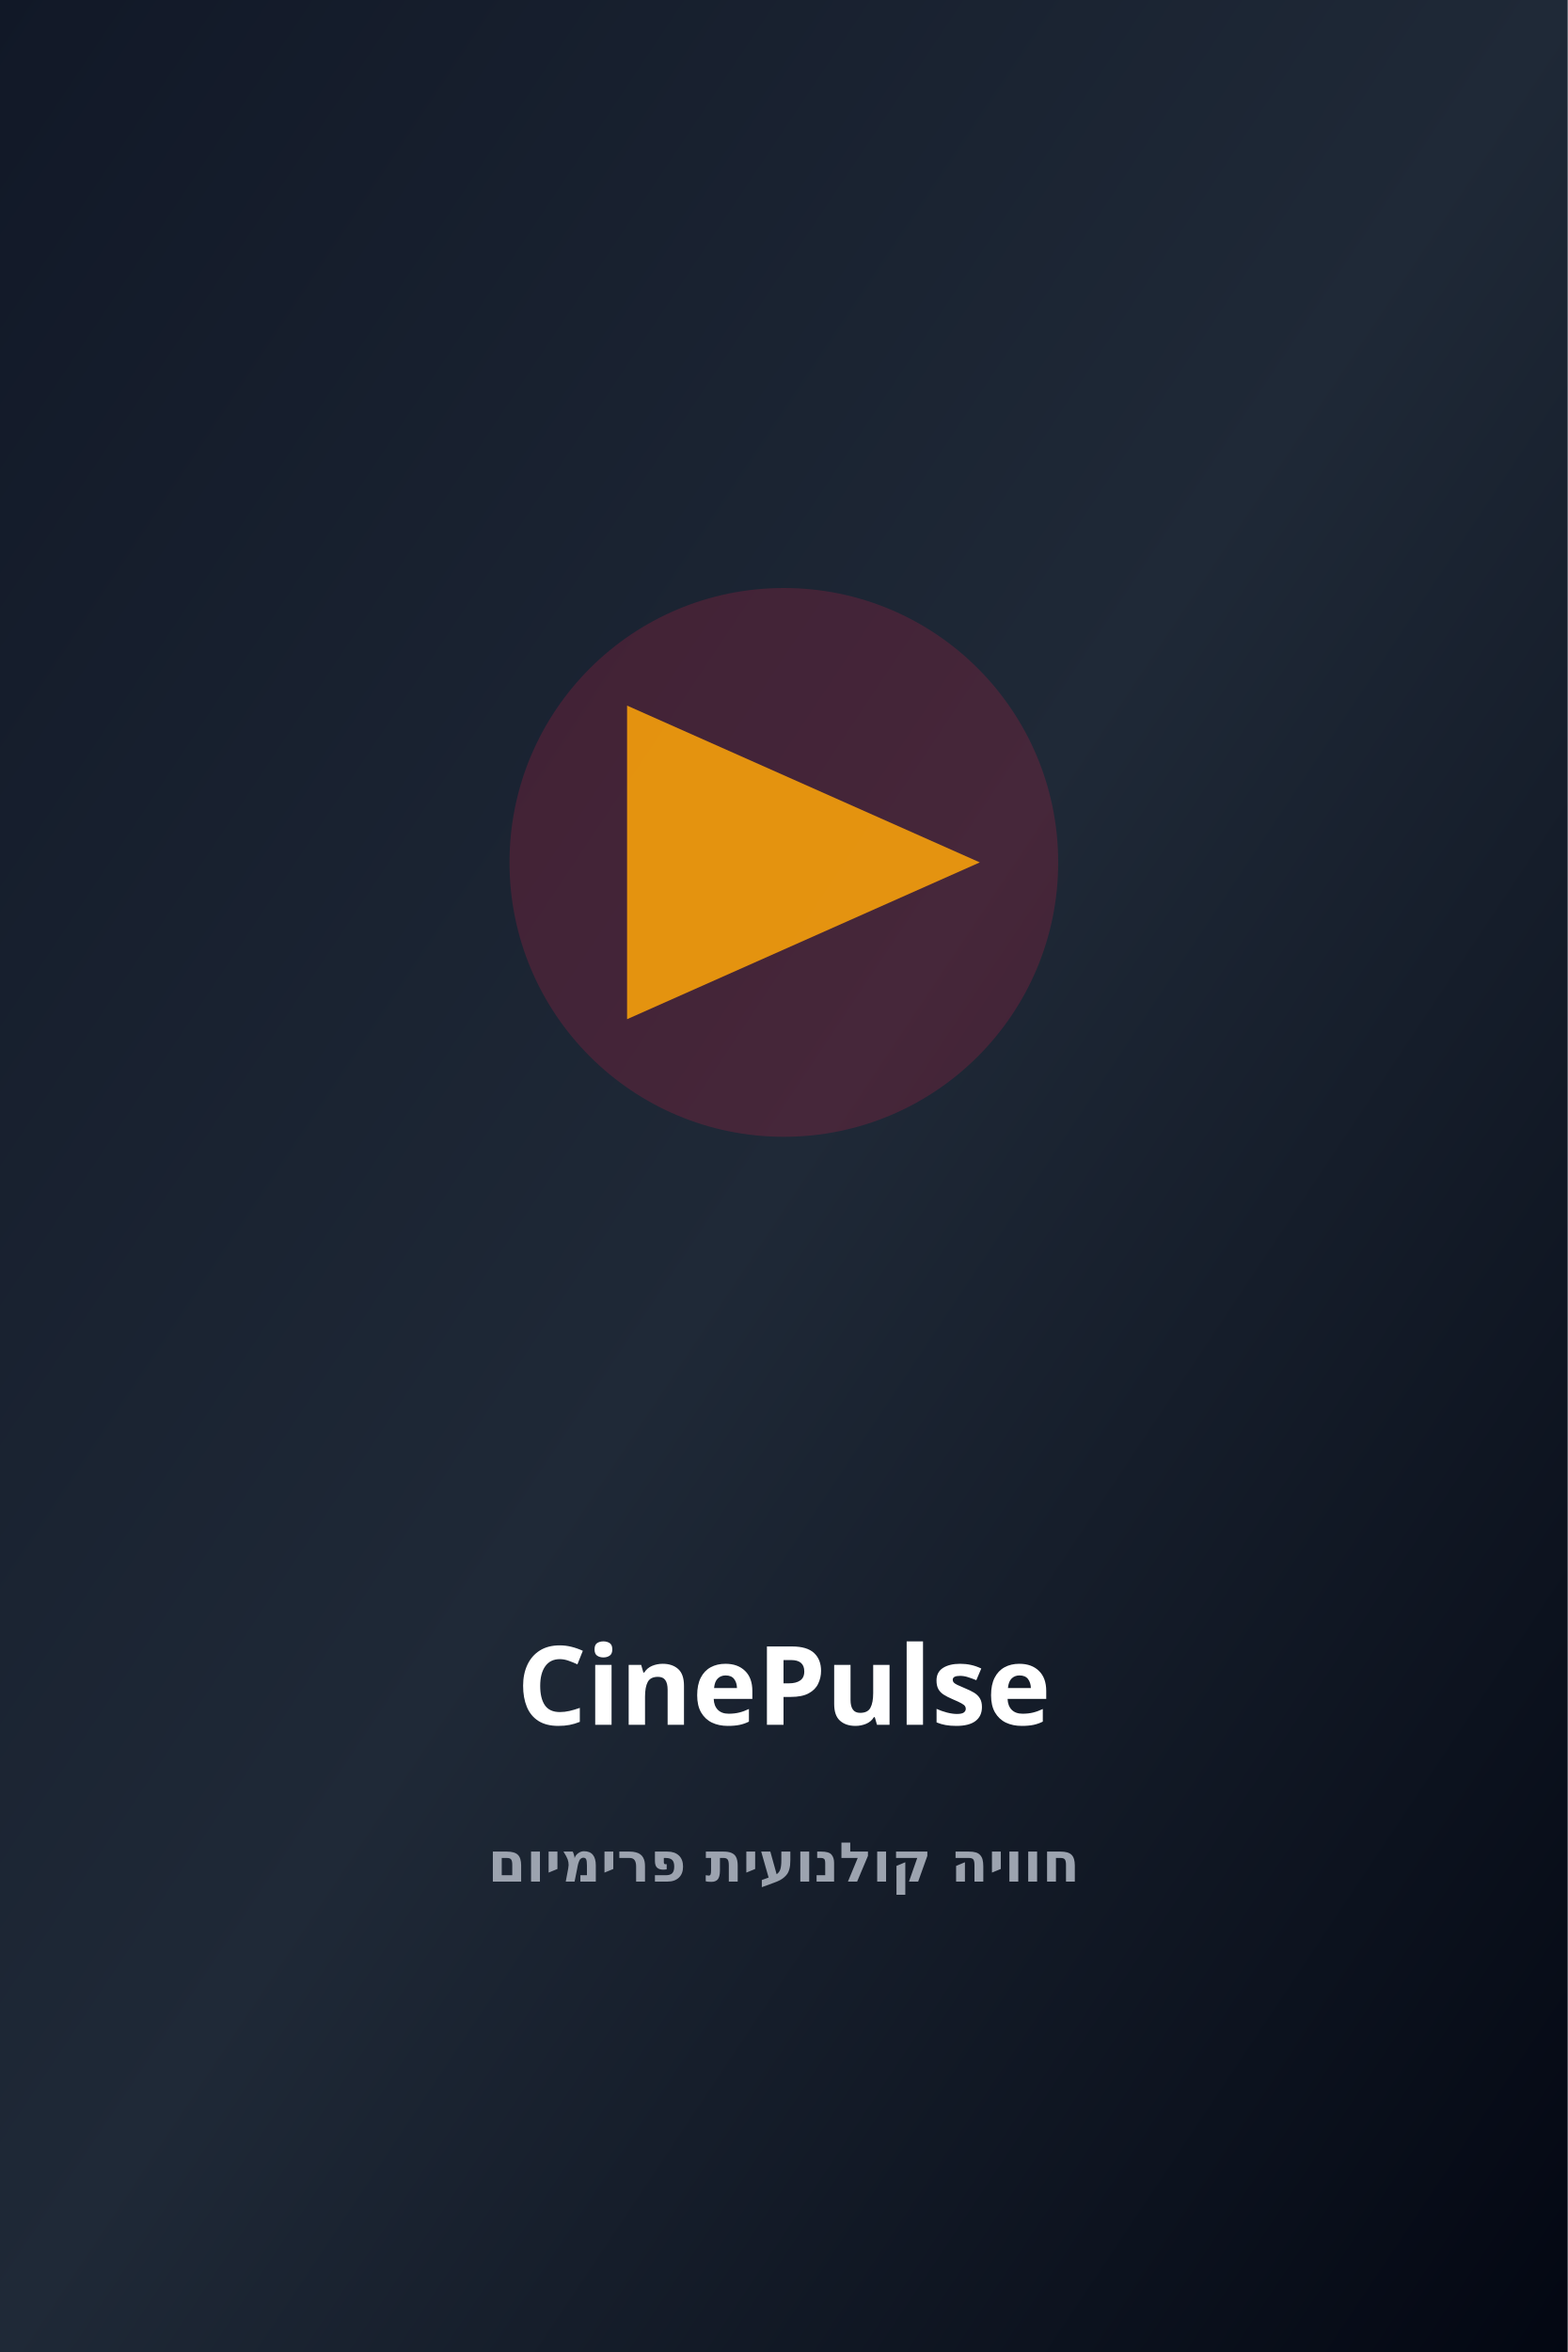
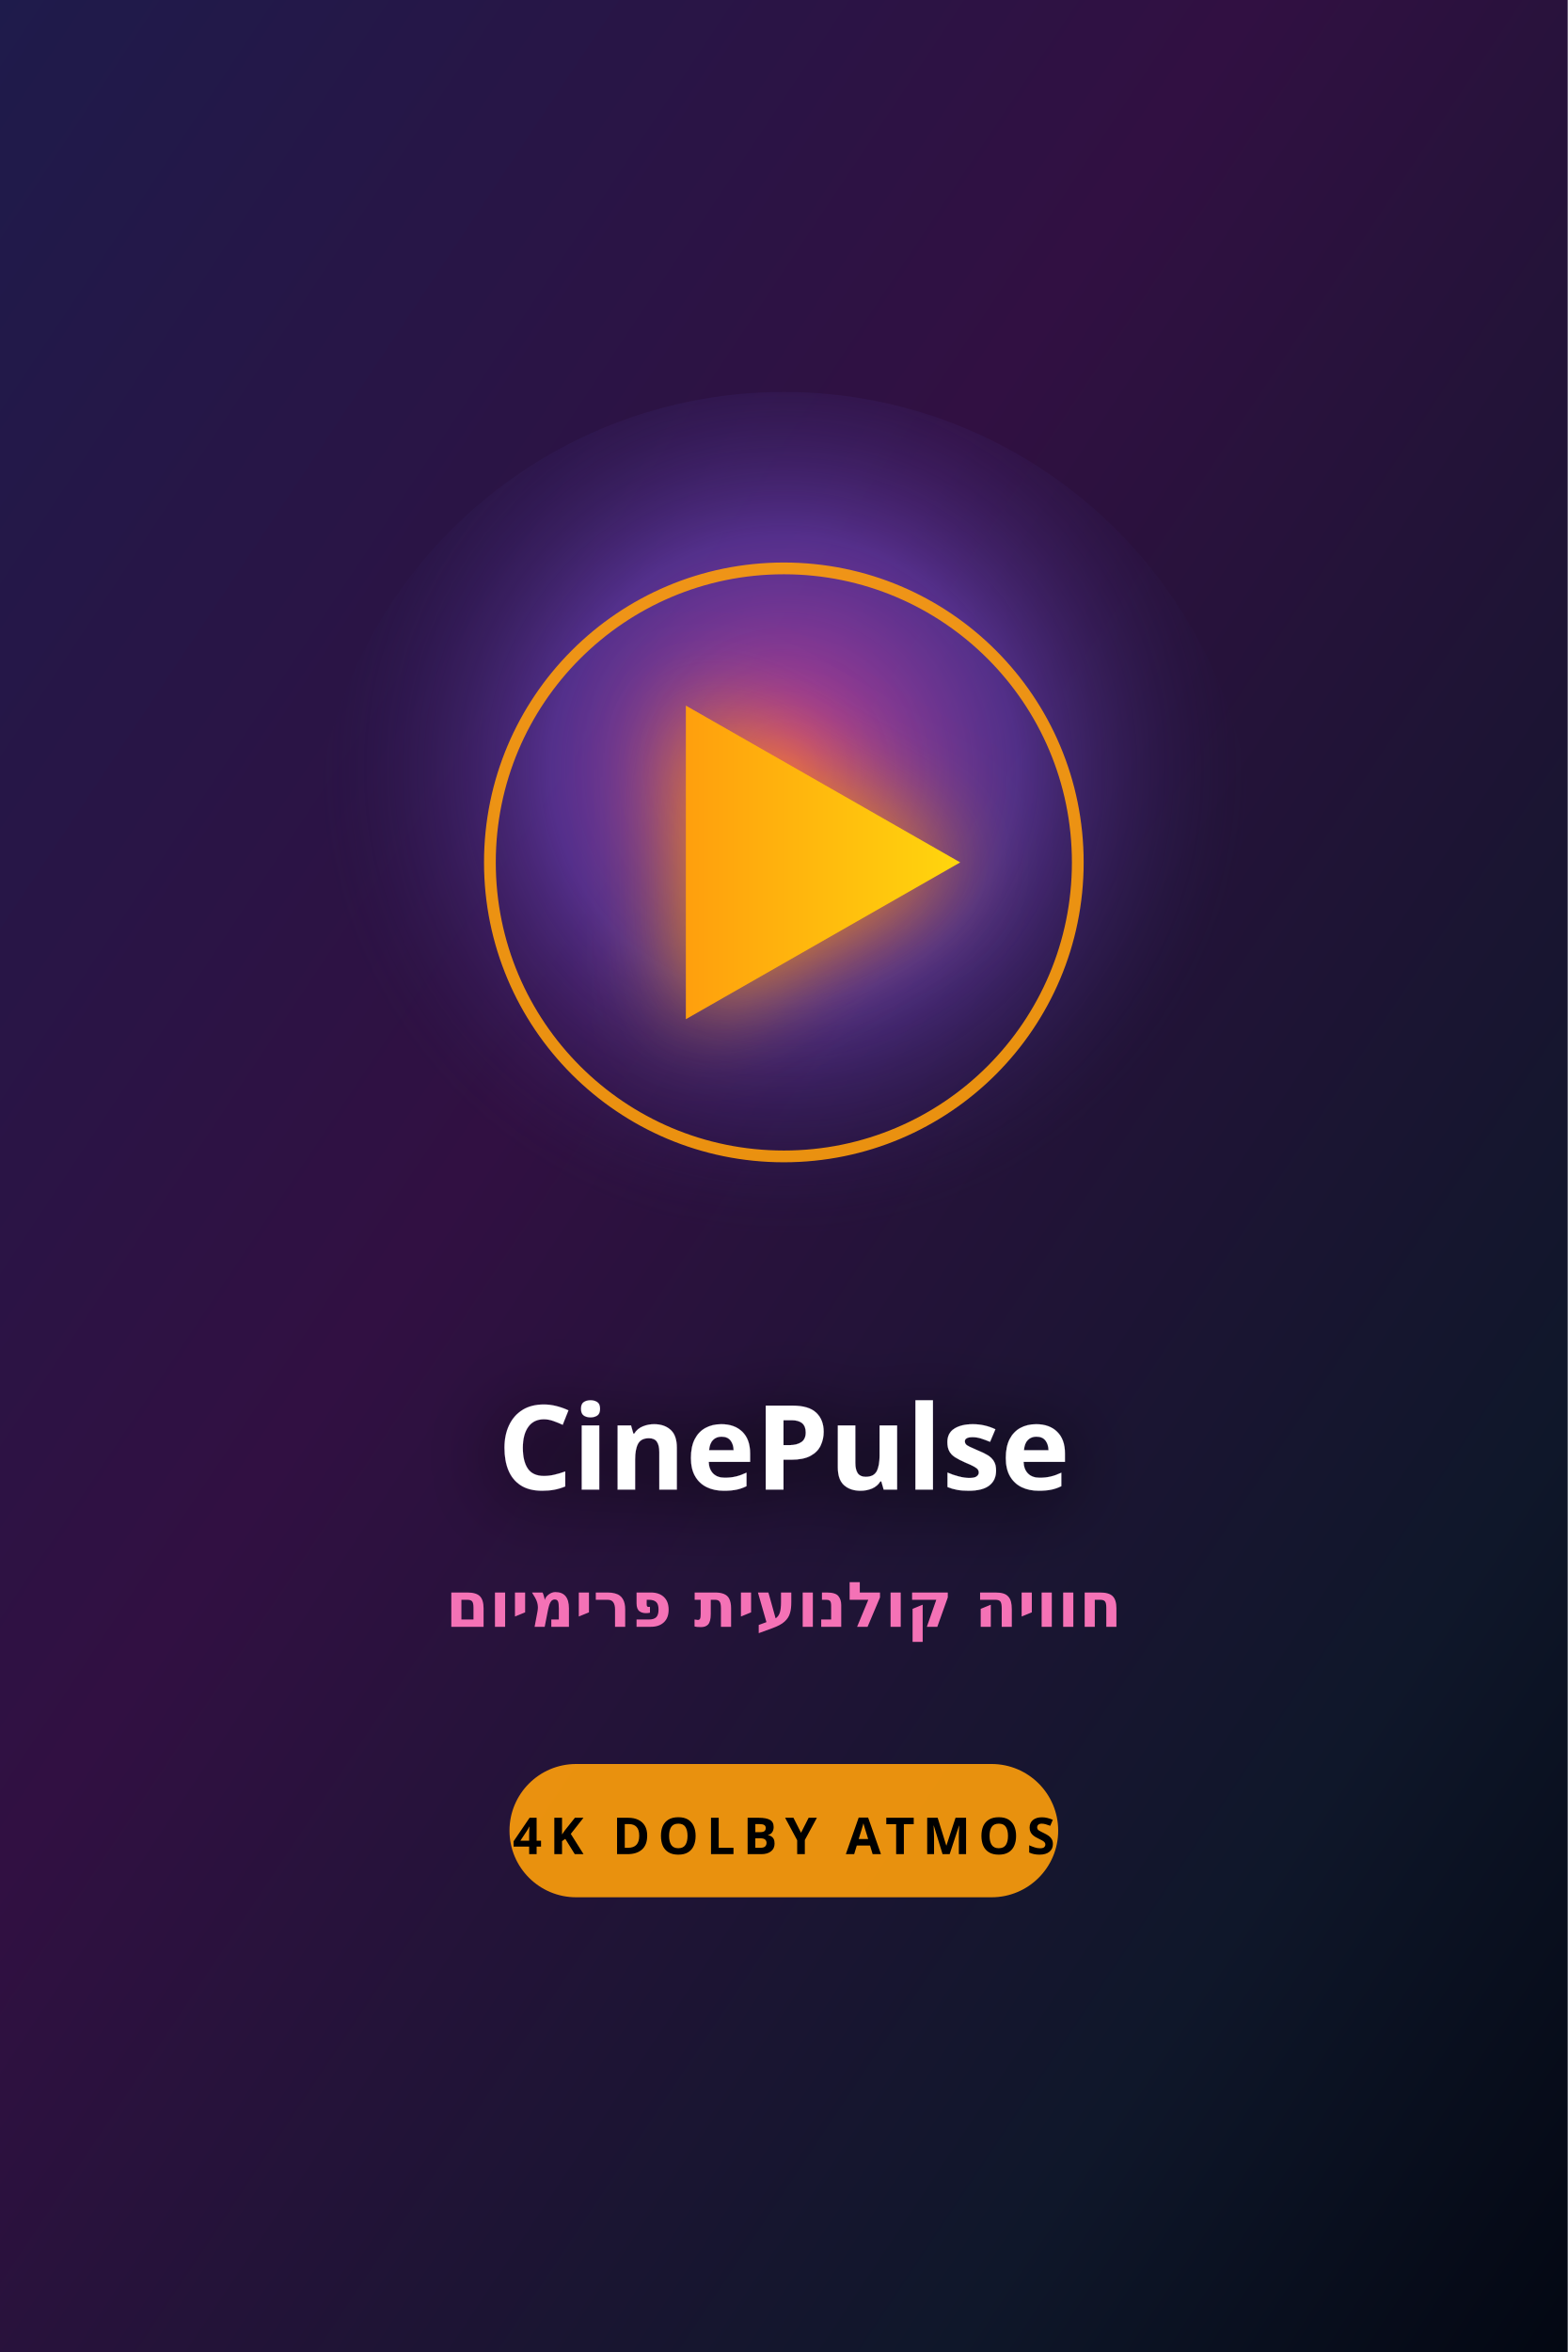
<svg xmlns="http://www.w3.org/2000/svg" viewBox="0 0 400 600" width="100%" height="100%">
  <defs>
-     <linearGradient id="bgDefault" x1="0%" y1="0%" x2="100%" y2="100%">
-       <stop offset="0%" stop-color="#111827" />
-       <stop offset="50%" stop-color="#1F2937" />
+     <linearGradient id="bgDefNew" x1="0%" y1="0%" x2="100%" y2="100%">
+       <stop offset="0%" stop-color="#1e1b4b" />
+       <stop offset="40%" stop-color="#311042" />
+       <stop offset="80%" stop-color="#0f172a" />
      <stop offset="100%" stop-color="#030712" />
    </linearGradient>
+     <radialGradient id="neonPulse" cx="50%" cy="40%" r="50%">
+       <stop offset="0%" stop-color="#ec4899" stop-opacity="0.8" />
+       <stop offset="50%" stop-color="#8b5cf6" stop-opacity="0.4" />
+       <stop offset="100%" stop-color="#1e1b4b" stop-opacity="0" />
+     </radialGradient>
+     <linearGradient id="primaryGold" x1="0%" y1="0%" x2="100%" y2="0%">
+       <stop offset="0%" stop-color="#ff9f0a" />
+       <stop offset="100%" stop-color="#ffd60a" />
+     </linearGradient>
  </defs>
-   <rect width="400" height="600" fill="url(#bgDefault)" />
-   <circle cx="200" cy="220" r="70" fill="#E11D48" opacity="0.2" />
-   <path d="M160 180 L250 220 L160 260 Z" fill="#F59E0B" opacity="0.9" />
-   <text x="200" y="440" fill="#FFFFFF" font-family="system-ui, sans-serif" font-size="28" font-weight="900" text-anchor="middle">CinePulse</text>
-   <text x="200" y="480" fill="#9CA3AF" font-family="system-ui, sans-serif" font-size="14" font-weight="600" text-anchor="middle">חוויה קולנועית פרימיום</text>
+   <rect width="400" height="600" fill="url(#bgDefNew)" />
+   <circle cx="200" cy="220" r="120" fill="url(#neonPulse)" />
+   <circle cx="200" cy="220" r="75" fill="none" stroke="#ff9f0a" stroke-width="3" opacity="0.9" />
+   <path d="M175 180 L245 220 L175 260 Z" fill="url(#primaryGold)" filter="drop-shadow(0px 0px 12px rgba(255,159,10,0.9))" />
+   <text x="200" y="380" fill="#FFFFFF" font-family="system-ui, sans-serif" font-size="30" font-weight="900" text-anchor="middle" filter="drop-shadow(0px 2px 10px rgba(0,0,0,0.9))">CinePulse</text>
+   <text x="200" y="415" fill="#F472B6" font-family="system-ui, sans-serif" font-size="16" font-weight="800" text-anchor="middle">חוויה קולנועית פרימיום</text>
+   <rect x="130" y="450" width="140" height="34" rx="17" fill="#ff9f0a" opacity="0.9" />
+   <text x="200" y="473" fill="#000000" font-family="system-ui, sans-serif" font-size="13" font-weight="900" text-anchor="middle" letter-spacing="2">4K DOLBY ATMOS</text>
</svg>
